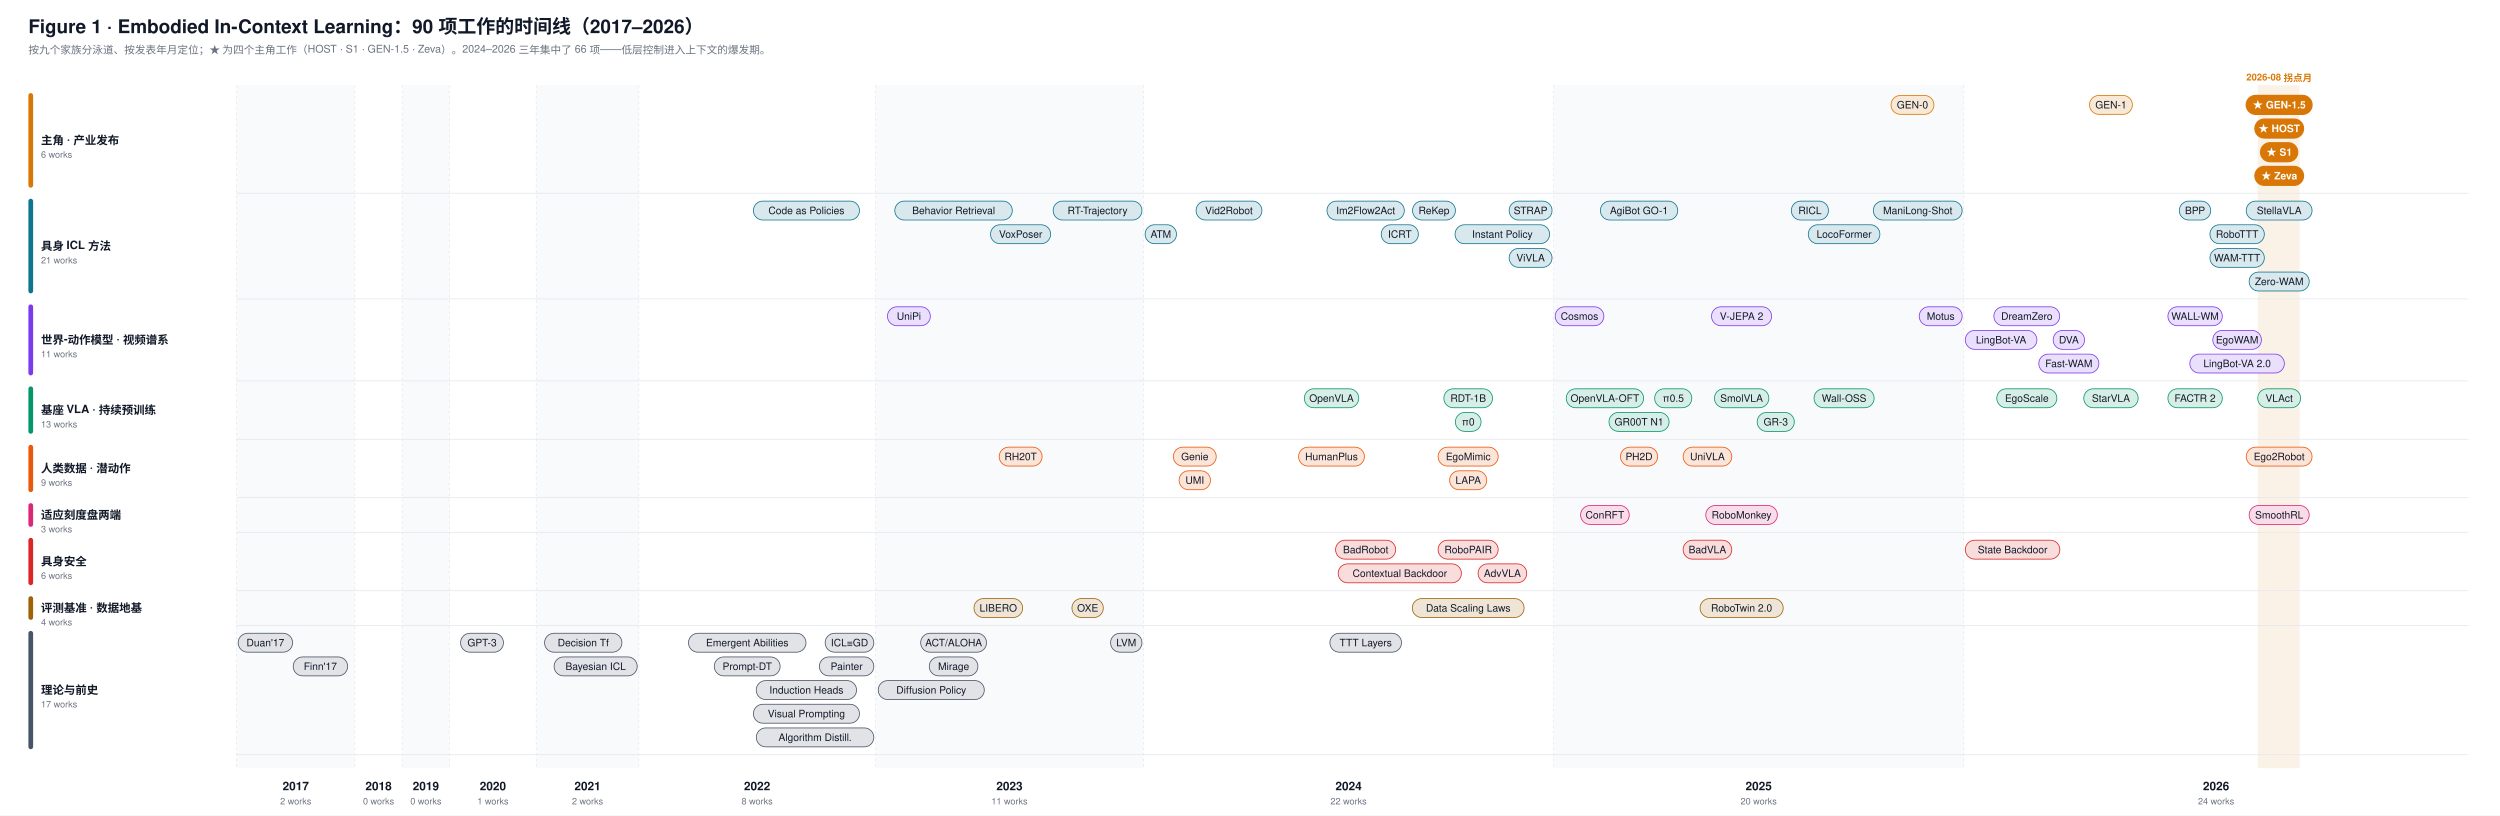
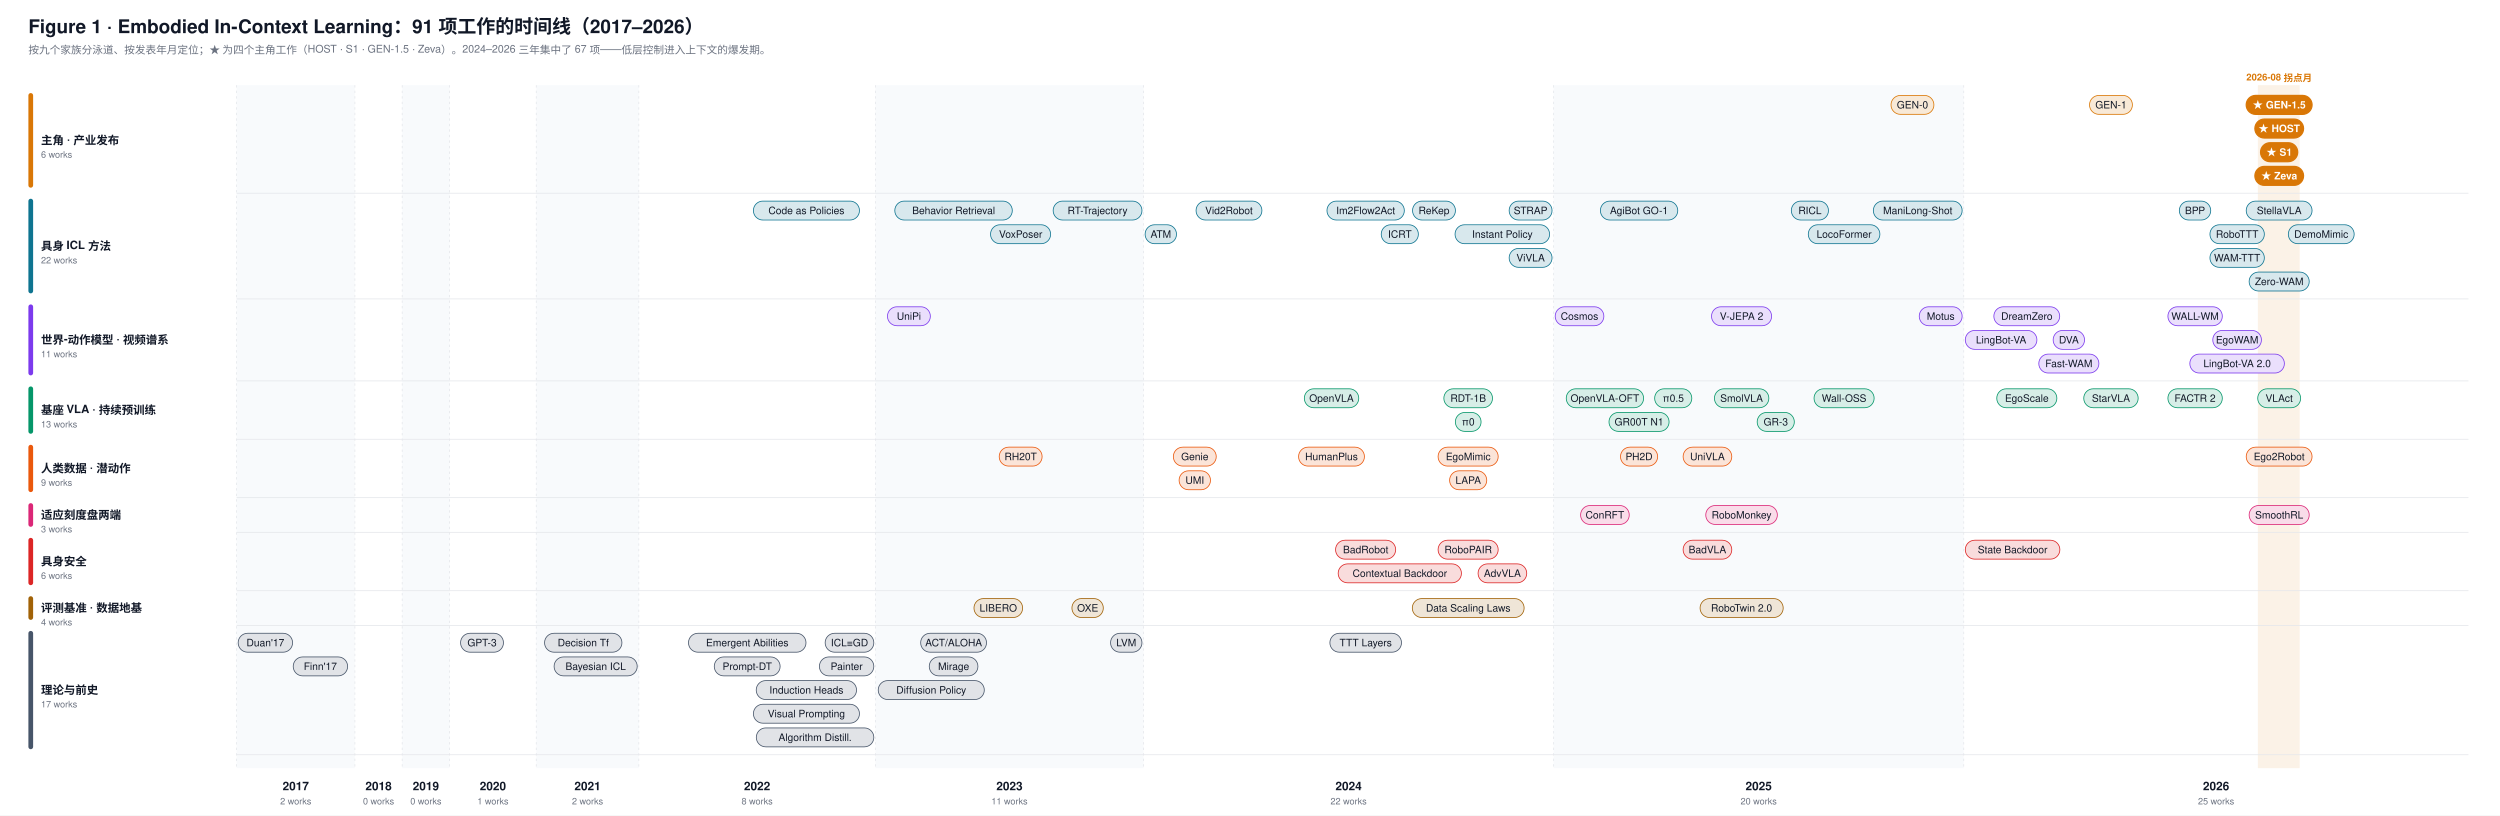
<svg xmlns="http://www.w3.org/2000/svg" width="3170" height="1034" viewBox="0 0 3170 1034" font-family="-apple-system,Helvetica,Arial,'PingFang SC','Noto Sans CJK SC',sans-serif">
  <rect width="3170" height="1034" fill="#ffffff" />
-   <text x="36" y="42" font-size="24" font-weight="700" fill="#111827">Figure 1 · Embodied In-Context Learning：90 项工作的时间线（2017–2026）</text>
-   <text x="36" y="68" font-size="13.5" fill="#6b7280">按九个家族分泳道、按发表年月定位；★ 为四个主角工作（HOST · S1 · GEN-1.5 · Zeva）。2024–2026 三年集中了 66 项——低层控制进入上下文的爆发期。</text>
+   <text x="36" y="42" font-size="24" font-weight="700" fill="#111827">Figure 1 · Embodied In-Context Learning：91 项工作的时间线（2017–2026）</text>
+   <text x="36" y="68" font-size="13.5" fill="#6b7280">按九个家族分泳道、按发表年月定位；★ 为四个主角工作（HOST · S1 · GEN-1.5 · Zeva）。2024–2026 三年集中了 67 项——低层控制进入上下文的爆发期。</text>
  <rect x="300" y="108" width="150" height="866" fill="#f8fafc" />
  <line x1="300" y1="108" x2="300" y2="976" stroke="#e5e7eb" stroke-dasharray="3 4" />
  <text x="375" y="1002" font-size="15" font-weight="700" text-anchor="middle" fill="#111827">2017</text>
  <text x="375" y="1020" font-size="11.5" text-anchor="middle" fill="#6b7280">2 works</text>
  <line x1="450" y1="108" x2="450" y2="976" stroke="#e5e7eb" stroke-dasharray="3 4" />
  <text x="480" y="1002" font-size="15" font-weight="700" text-anchor="middle" fill="#111827">2018</text>
  <text x="480" y="1020" font-size="11.5" text-anchor="middle" fill="#6b7280">0 works</text>
  <rect x="510" y="108" width="60" height="866" fill="#f8fafc" />
  <line x1="510" y1="108" x2="510" y2="976" stroke="#e5e7eb" stroke-dasharray="3 4" />
  <text x="540" y="1002" font-size="15" font-weight="700" text-anchor="middle" fill="#111827">2019</text>
  <text x="540" y="1020" font-size="11.5" text-anchor="middle" fill="#6b7280">0 works</text>
  <line x1="570" y1="108" x2="570" y2="976" stroke="#e5e7eb" stroke-dasharray="3 4" />
  <text x="625" y="1002" font-size="15" font-weight="700" text-anchor="middle" fill="#111827">2020</text>
  <text x="625" y="1020" font-size="11.5" text-anchor="middle" fill="#6b7280">1 works</text>
  <rect x="680" y="108" width="130" height="866" fill="#f8fafc" />
  <line x1="680" y1="108" x2="680" y2="976" stroke="#e5e7eb" stroke-dasharray="3 4" />
  <text x="745" y="1002" font-size="15" font-weight="700" text-anchor="middle" fill="#111827">2021</text>
  <text x="745" y="1020" font-size="11.5" text-anchor="middle" fill="#6b7280">2 works</text>
  <line x1="810" y1="108" x2="810" y2="976" stroke="#e5e7eb" stroke-dasharray="3 4" />
  <text x="960" y="1002" font-size="15" font-weight="700" text-anchor="middle" fill="#111827">2022</text>
  <text x="960" y="1020" font-size="11.5" text-anchor="middle" fill="#6b7280">8 works</text>
  <rect x="1110" y="108" width="340" height="866" fill="#f8fafc" />
  <line x1="1110" y1="108" x2="1110" y2="976" stroke="#e5e7eb" stroke-dasharray="3 4" />
  <text x="1280" y="1002" font-size="15" font-weight="700" text-anchor="middle" fill="#111827">2023</text>
  <text x="1280" y="1020" font-size="11.5" text-anchor="middle" fill="#6b7280">11 works</text>
  <line x1="1450" y1="108" x2="1450" y2="976" stroke="#e5e7eb" stroke-dasharray="3 4" />
  <text x="1710" y="1002" font-size="15" font-weight="700" text-anchor="middle" fill="#111827">2024</text>
  <text x="1710" y="1020" font-size="11.5" text-anchor="middle" fill="#6b7280">22 works</text>
  <rect x="1970" y="108" width="520" height="866" fill="#f8fafc" />
  <line x1="1970" y1="108" x2="1970" y2="976" stroke="#e5e7eb" stroke-dasharray="3 4" />
  <text x="2230" y="1002" font-size="15" font-weight="700" text-anchor="middle" fill="#111827">2025</text>
  <text x="2230" y="1020" font-size="11.5" text-anchor="middle" fill="#6b7280">20 works</text>
  <line x1="2490" y1="108" x2="2490" y2="976" stroke="#e5e7eb" stroke-dasharray="3 4" />
  <text x="2810" y="1002" font-size="15" font-weight="700" text-anchor="middle" fill="#111827">2026</text>
-   <text x="2810" y="1020" font-size="11.5" text-anchor="middle" fill="#6b7280">24 works</text>
+   <text x="2810" y="1020" font-size="11.5" text-anchor="middle" fill="#6b7280">25 works</text>
  <rect x="2863" y="108" width="53" height="866" fill="#d97706" opacity="0.1" />
  <text x="2890" y="102" font-size="12" font-weight="700" text-anchor="middle" fill="#d97706">2026-08 拐点月</text>
  <line x1="300" y1="245" x2="3130" y2="245" stroke="#e5e7eb" />
  <rect x="36" y="118" width="6" height="120" rx="3" fill="#d97706" />
  <text x="52" y="183.0" font-size="14.5" font-weight="700" fill="#111827">主角 · 产业发布</text>
  <text x="52" y="200.0" font-size="11.5" fill="#6b7280">6 works</text>
  <rect x="2397.8" y="121.0" width="54.4" height="24" rx="12" fill="#f8e9d7" stroke="#d97706" stroke-width="1" />
  <text x="2425.0" y="137.5" font-size="13" text-anchor="middle" fill="#111827">GEN-0</text>
  <rect x="2649.5" y="121.0" width="54.4" height="24" rx="12" fill="#f8e9d7" stroke="#d97706" stroke-width="1" />
  <text x="2676.7" y="137.5" font-size="13" text-anchor="middle" fill="#111827">GEN-1</text>
  <rect x="2848.2" y="121.0" width="83.5" height="24" rx="12" fill="#d97706" stroke="#d97706" stroke-width="1.6" />
  <text x="2890.0" y="137.5" font-size="13" text-anchor="middle" fill="#ffffff" font-weight="700">★ GEN-1.5</text>
  <rect x="2859.2" y="151.0" width="61.7" height="24" rx="12" fill="#d97706" stroke="#d97706" stroke-width="1.6" />
  <text x="2890.0" y="167.5" font-size="13" text-anchor="middle" fill="#ffffff" font-weight="700">★ HOST</text>
  <rect x="2866.4" y="181.0" width="47.1" height="24" rx="12" fill="#d97706" stroke="#d97706" stroke-width="1.6" />
  <text x="2890.0" y="197.5" font-size="13" text-anchor="middle" fill="#ffffff" font-weight="700">★ S1</text>
  <rect x="2859.2" y="211.0" width="61.7" height="24" rx="12" fill="#d97706" stroke="#d97706" stroke-width="1.6" />
  <text x="2890.0" y="227.5" font-size="13" text-anchor="middle" fill="#ffffff" font-weight="700">★ Zeva</text>
  <line x1="300" y1="379" x2="3130" y2="379" stroke="#e5e7eb" />
  <rect x="36" y="252" width="6" height="120" rx="3" fill="#0e7490" />
  <text x="52" y="317.0" font-size="14.5" font-weight="700" fill="#111827">具身 ICL 方法</text>
-   <text x="52" y="334.0" font-size="11.5" fill="#6b7280">21 works</text>
+   <text x="52" y="334.0" font-size="11.5" fill="#6b7280">22 works</text>
  <rect x="955.3" y="255.0" width="134.5" height="24" rx="12" fill="#d8e8ed" stroke="#0e7490" stroke-width="1" />
  <text x="1022.5" y="271.5" font-size="13" text-anchor="middle" fill="#111827">Code as Policies</text>
  <rect x="1134.6" y="255.0" width="149.0" height="24" rx="12" fill="#d8e8ed" stroke="#0e7490" stroke-width="1" />
  <text x="1209.2" y="271.5" font-size="13" text-anchor="middle" fill="#111827">Behavior Retrieval</text>
  <rect x="1256.0" y="285.0" width="76.2" height="24" rx="12" fill="#d8e8ed" stroke="#0e7490" stroke-width="1" />
  <text x="1294.2" y="301.5" font-size="13" text-anchor="middle" fill="#111827">VoxPoser</text>
  <rect x="1335.4" y="255.0" width="112.6" height="24" rx="12" fill="#d8e8ed" stroke="#0e7490" stroke-width="1" />
  <text x="1391.7" y="271.5" font-size="13" text-anchor="middle" fill="#111827">RT-Trajectory</text>
  <rect x="1452.0" y="285.0" width="39.8" height="24" rx="12" fill="#d8e8ed" stroke="#0e7490" stroke-width="1" />
  <text x="1471.9" y="301.5" font-size="13" text-anchor="middle" fill="#111827">ATM</text>
  <rect x="1516.6" y="255.0" width="83.5" height="24" rx="12" fill="#d8e8ed" stroke="#0e7490" stroke-width="1" />
  <text x="1558.3" y="271.5" font-size="13" text-anchor="middle" fill="#111827">Vid2Robot</text>
  <rect x="1682.6" y="255.0" width="98.1" height="24" rx="12" fill="#d8e8ed" stroke="#0e7490" stroke-width="1" />
  <text x="1731.7" y="271.5" font-size="13" text-anchor="middle" fill="#111827">Im2Flow2Act</text>
  <rect x="1751.4" y="285.0" width="47.1" height="24" rx="12" fill="#d8e8ed" stroke="#0e7490" stroke-width="1" />
  <text x="1775.0" y="301.5" font-size="13" text-anchor="middle" fill="#111827">ICRT</text>
  <rect x="1791.1" y="255.0" width="54.4" height="24" rx="12" fill="#d8e8ed" stroke="#0e7490" stroke-width="1" />
  <text x="1818.3" y="271.5" font-size="13" text-anchor="middle" fill="#111827">ReKep</text>
  <rect x="1845.0" y="285.0" width="119.9" height="24" rx="12" fill="#d8e8ed" stroke="#0e7490" stroke-width="1" />
  <text x="1905.0" y="301.5" font-size="13" text-anchor="middle" fill="#111827">Instant Policy</text>
  <rect x="1913.6" y="255.0" width="54.4" height="24" rx="12" fill="#d8e8ed" stroke="#0e7490" stroke-width="1" />
  <text x="1940.8" y="271.5" font-size="13" text-anchor="middle" fill="#111827">STRAP</text>
  <rect x="1913.6" y="315.0" width="54.4" height="24" rx="12" fill="#d8e8ed" stroke="#0e7490" stroke-width="1" />
  <text x="1940.8" y="331.5" font-size="13" text-anchor="middle" fill="#111827">ViVLA</text>
  <rect x="2029.3" y="255.0" width="98.1" height="24" rx="12" fill="#d8e8ed" stroke="#0e7490" stroke-width="1" />
  <text x="2078.3" y="271.5" font-size="13" text-anchor="middle" fill="#111827">AgiBot GO-1</text>
  <rect x="2271.4" y="255.0" width="47.1" height="24" rx="12" fill="#d8e8ed" stroke="#0e7490" stroke-width="1" />
  <text x="2295.0" y="271.5" font-size="13" text-anchor="middle" fill="#111827">RICL</text>
  <rect x="2292.9" y="285.0" width="90.8" height="24" rx="12" fill="#d8e8ed" stroke="#0e7490" stroke-width="1" />
  <text x="2338.3" y="301.5" font-size="13" text-anchor="middle" fill="#111827">LocoFormer</text>
  <rect x="2375.4" y="255.0" width="112.6" height="24" rx="12" fill="#d8e8ed" stroke="#0e7490" stroke-width="1" />
  <text x="2431.7" y="271.5" font-size="13" text-anchor="middle" fill="#111827">ManiLong-Shot</text>
  <rect x="2763.4" y="255.0" width="39.8" height="24" rx="12" fill="#d8e8ed" stroke="#0e7490" stroke-width="1" />
  <text x="2783.3" y="271.5" font-size="13" text-anchor="middle" fill="#111827">BPP</text>
  <rect x="2802.2" y="285.0" width="69.0" height="24" rx="12" fill="#d8e8ed" stroke="#0e7490" stroke-width="1" />
  <text x="2836.7" y="301.5" font-size="13" text-anchor="middle" fill="#111827">RoboTTT</text>
  <rect x="2802.2" y="315.0" width="69.0" height="24" rx="12" fill="#d8e8ed" stroke="#0e7490" stroke-width="1" />
  <text x="2836.7" y="331.5" font-size="13" text-anchor="middle" fill="#111827">WAM-TTT</text>
  <rect x="2848.2" y="255.0" width="83.5" height="24" rx="12" fill="#d8e8ed" stroke="#0e7490" stroke-width="1" />
  <text x="2890.0" y="271.5" font-size="13" text-anchor="middle" fill="#111827">StellaVLA</text>
  <rect x="2851.9" y="345.0" width="76.2" height="24" rx="12" fill="#d8e8ed" stroke="#0e7490" stroke-width="1" />
  <text x="2890.0" y="361.5" font-size="13" text-anchor="middle" fill="#111827">Zero-WAM</text>
+   <rect x="2901.6" y="285.0" width="83.5" height="24" rx="12" fill="#d8e8ed" stroke="#0e7490" stroke-width="1" />
+   <text x="2943.3" y="301.5" font-size="13" text-anchor="middle" fill="#111827">DemoMimic</text>
  <line x1="300" y1="483" x2="3130" y2="483" stroke="#e5e7eb" />
  <rect x="36" y="386" width="6" height="90" rx="3" fill="#7c3aed" />
  <text x="52" y="436.0" font-size="14.5" font-weight="700" fill="#111827">世界-动作模型 · 视频谱系</text>
  <text x="52" y="453.0" font-size="11.5" fill="#6b7280">11 works</text>
  <rect x="1125.3" y="389.0" width="54.4" height="24" rx="12" fill="#eadffc" stroke="#7c3aed" stroke-width="1" />
  <text x="1152.5" y="405.5" font-size="13" text-anchor="middle" fill="#111827">UniPi</text>
  <rect x="1972.0" y="389.0" width="61.7" height="24" rx="12" fill="#eadffc" stroke="#7c3aed" stroke-width="1" />
  <text x="2002.8" y="405.5" font-size="13" text-anchor="middle" fill="#111827">Cosmos</text>
  <rect x="2170.2" y="389.0" width="76.2" height="24" rx="12" fill="#eadffc" stroke="#7c3aed" stroke-width="1" />
  <text x="2208.3" y="405.5" font-size="13" text-anchor="middle" fill="#111827">V-JEPA 2</text>
  <rect x="2433.6" y="389.0" width="54.4" height="24" rx="12" fill="#eadffc" stroke="#7c3aed" stroke-width="1" />
  <text x="2460.8" y="405.5" font-size="13" text-anchor="middle" fill="#111827">Motus</text>
  <rect x="2492.0" y="419.0" width="90.8" height="24" rx="12" fill="#eadffc" stroke="#7c3aed" stroke-width="1" />
  <text x="2537.4" y="435.5" font-size="13" text-anchor="middle" fill="#111827">LingBot-VA</text>
  <rect x="2528.2" y="389.0" width="83.5" height="24" rx="12" fill="#eadffc" stroke="#7c3aed" stroke-width="1" />
  <text x="2570.0" y="405.5" font-size="13" text-anchor="middle" fill="#111827">DreamZero</text>
  <rect x="2603.4" y="419.0" width="39.8" height="24" rx="12" fill="#eadffc" stroke="#7c3aed" stroke-width="1" />
  <text x="2623.3" y="435.5" font-size="13" text-anchor="middle" fill="#111827">DVA</text>
  <rect x="2585.2" y="449.0" width="76.2" height="24" rx="12" fill="#eadffc" stroke="#7c3aed" stroke-width="1" />
  <text x="2623.3" y="465.5" font-size="13" text-anchor="middle" fill="#111827">Fast-WAM</text>
  <rect x="2748.9" y="389.0" width="69.0" height="24" rx="12" fill="#eadffc" stroke="#7c3aed" stroke-width="1" />
  <text x="2783.3" y="405.5" font-size="13" text-anchor="middle" fill="#111827">WALL-WM</text>
  <rect x="2805.8" y="419.0" width="61.7" height="24" rx="12" fill="#eadffc" stroke="#7c3aed" stroke-width="1" />
  <text x="2836.7" y="435.5" font-size="13" text-anchor="middle" fill="#111827">EgoWAM</text>
  <rect x="2776.7" y="449.0" width="119.9" height="24" rx="12" fill="#eadffc" stroke="#7c3aed" stroke-width="1" />
  <text x="2836.7" y="465.5" font-size="13" text-anchor="middle" fill="#111827">LingBot-VA 2.0</text>
  <line x1="300" y1="557" x2="3130" y2="557" stroke="#e5e7eb" />
  <rect x="36" y="490" width="6" height="60" rx="3" fill="#059669" />
  <text x="52" y="525.0" font-size="14.5" font-weight="700" fill="#111827">基座 VLA · 持续预训练</text>
  <text x="52" y="542.0" font-size="11.5" fill="#6b7280">13 works</text>
  <rect x="1653.9" y="493.0" width="69.0" height="24" rx="12" fill="#d7eee7" stroke="#059669" stroke-width="1" />
  <text x="1688.3" y="509.5" font-size="13" text-anchor="middle" fill="#111827">OpenVLA</text>
  <rect x="1830.8" y="493.0" width="61.7" height="24" rx="12" fill="#d7eee7" stroke="#059669" stroke-width="1" />
  <text x="1861.7" y="509.5" font-size="13" text-anchor="middle" fill="#111827">RDT-1B</text>
  <rect x="1845.4" y="523.0" width="32.6" height="24" rx="12" fill="#d7eee7" stroke="#059669" stroke-width="1" />
  <text x="1861.7" y="539.5" font-size="13" text-anchor="middle" fill="#111827">π0</text>
  <rect x="1986.0" y="493.0" width="98.1" height="24" rx="12" fill="#d7eee7" stroke="#059669" stroke-width="1" />
  <text x="2035.0" y="509.5" font-size="13" text-anchor="middle" fill="#111827">OpenVLA-OFT</text>
  <rect x="2040.2" y="523.0" width="76.2" height="24" rx="12" fill="#d7eee7" stroke="#059669" stroke-width="1" />
  <text x="2078.3" y="539.5" font-size="13" text-anchor="middle" fill="#111827">GR00T N1</text>
  <rect x="2098.1" y="493.0" width="47.1" height="24" rx="12" fill="#d7eee7" stroke="#059669" stroke-width="1" />
  <text x="2121.7" y="509.5" font-size="13" text-anchor="middle" fill="#111827">π0.5</text>
  <rect x="2173.9" y="493.0" width="69.0" height="24" rx="12" fill="#d7eee7" stroke="#059669" stroke-width="1" />
  <text x="2208.3" y="509.5" font-size="13" text-anchor="middle" fill="#111827">SmolVLA</text>
  <rect x="2228.1" y="523.0" width="47.1" height="24" rx="12" fill="#d7eee7" stroke="#059669" stroke-width="1" />
  <text x="2251.7" y="539.5" font-size="13" text-anchor="middle" fill="#111827">GR-3</text>
  <rect x="2300.2" y="493.0" width="76.2" height="24" rx="12" fill="#d7eee7" stroke="#059669" stroke-width="1" />
  <text x="2338.3" y="509.5" font-size="13" text-anchor="middle" fill="#111827">Wall-OSS</text>
  <rect x="2531.9" y="493.0" width="76.2" height="24" rx="12" fill="#d7eee7" stroke="#059669" stroke-width="1" />
  <text x="2570.0" y="509.5" font-size="13" text-anchor="middle" fill="#111827">EgoScale</text>
  <rect x="2642.2" y="493.0" width="69.0" height="24" rx="12" fill="#d7eee7" stroke="#059669" stroke-width="1" />
  <text x="2676.7" y="509.5" font-size="13" text-anchor="middle" fill="#111827">StarVLA</text>
  <rect x="2748.9" y="493.0" width="69.0" height="24" rx="12" fill="#d7eee7" stroke="#059669" stroke-width="1" />
  <text x="2783.3" y="509.5" font-size="13" text-anchor="middle" fill="#111827">FACTR 2</text>
  <rect x="2862.8" y="493.0" width="54.4" height="24" rx="12" fill="#d7eee7" stroke="#059669" stroke-width="1" />
  <text x="2890.0" y="509.5" font-size="13" text-anchor="middle" fill="#111827">VLAct</text>
  <line x1="300" y1="631" x2="3130" y2="631" stroke="#e5e7eb" />
  <rect x="36" y="564" width="6" height="60" rx="3" fill="#ea580c" />
  <text x="52" y="599.0" font-size="14.5" font-weight="700" fill="#111827">人类数据 · 潜动作</text>
  <text x="52" y="616.0" font-size="11.5" fill="#6b7280">9 works</text>
  <rect x="1267.0" y="567.0" width="54.4" height="24" rx="12" fill="#fbe4d8" stroke="#ea580c" stroke-width="1" />
  <text x="1294.2" y="583.5" font-size="13" text-anchor="middle" fill="#111827">RH20T</text>
  <rect x="1487.8" y="567.0" width="54.4" height="24" rx="12" fill="#fbe4d8" stroke="#ea580c" stroke-width="1" />
  <text x="1515.0" y="583.5" font-size="13" text-anchor="middle" fill="#111827">Genie</text>
  <rect x="1495.1" y="597.0" width="39.8" height="24" rx="12" fill="#fbe4d8" stroke="#ea580c" stroke-width="1" />
  <text x="1515.0" y="613.5" font-size="13" text-anchor="middle" fill="#111827">UMI</text>
  <rect x="1646.6" y="567.0" width="83.5" height="24" rx="12" fill="#fbe4d8" stroke="#ea580c" stroke-width="1" />
  <text x="1688.3" y="583.5" font-size="13" text-anchor="middle" fill="#111827">HumanPlus</text>
  <rect x="1823.5" y="567.0" width="76.2" height="24" rx="12" fill="#fbe4d8" stroke="#ea580c" stroke-width="1" />
  <text x="1861.7" y="583.5" font-size="13" text-anchor="middle" fill="#111827">EgoMimic</text>
  <rect x="1838.1" y="597.0" width="47.1" height="24" rx="12" fill="#fbe4d8" stroke="#ea580c" stroke-width="1" />
  <text x="1861.7" y="613.5" font-size="13" text-anchor="middle" fill="#111827">LAPA</text>
  <rect x="2054.8" y="567.0" width="47.1" height="24" rx="12" fill="#fbe4d8" stroke="#ea580c" stroke-width="1" />
  <text x="2078.3" y="583.5" font-size="13" text-anchor="middle" fill="#111827">PH2D</text>
  <rect x="2134.2" y="567.0" width="61.7" height="24" rx="12" fill="#fbe4d8" stroke="#ea580c" stroke-width="1" />
  <text x="2165.0" y="583.5" font-size="13" text-anchor="middle" fill="#111827">UniVLA</text>
  <rect x="2848.2" y="567.0" width="83.5" height="24" rx="12" fill="#fbe4d8" stroke="#ea580c" stroke-width="1" />
  <text x="2890.0" y="583.5" font-size="13" text-anchor="middle" fill="#111827">Ego2Robot</text>
  <line x1="300" y1="675" x2="3130" y2="675" stroke="#e5e7eb" />
  <rect x="36" y="638" width="6" height="30" rx="3" fill="#db2777" />
  <text x="52" y="658.0" font-size="14.5" font-weight="700" fill="#111827">适应刻度盘两端</text>
  <text x="52" y="675.0" font-size="11.5" fill="#6b7280">3 works</text>
  <rect x="2004.2" y="641.0" width="61.7" height="24" rx="12" fill="#f9dce9" stroke="#db2777" stroke-width="1" />
  <text x="2035.0" y="657.5" font-size="13" text-anchor="middle" fill="#111827">ConRFT</text>
  <rect x="2162.9" y="641.0" width="90.8" height="24" rx="12" fill="#f9dce9" stroke="#db2777" stroke-width="1" />
  <text x="2208.3" y="657.5" font-size="13" text-anchor="middle" fill="#111827">RoboMonkey</text>
  <rect x="2851.9" y="641.0" width="76.2" height="24" rx="12" fill="#f9dce9" stroke="#db2777" stroke-width="1" />
  <text x="2890.0" y="657.5" font-size="13" text-anchor="middle" fill="#111827">SmoothRL</text>
  <line x1="300" y1="749" x2="3130" y2="749" stroke="#e5e7eb" />
  <rect x="36" y="682" width="6" height="60" rx="3" fill="#dc2626" />
  <text x="52" y="717.0" font-size="14.5" font-weight="700" fill="#111827">具身安全</text>
  <text x="52" y="734.0" font-size="11.5" fill="#6b7280">6 works</text>
  <rect x="1693.5" y="685.0" width="76.2" height="24" rx="12" fill="#f9dcdc" stroke="#dc2626" stroke-width="1" />
  <text x="1731.7" y="701.5" font-size="13" text-anchor="middle" fill="#111827">BadRobot</text>
  <rect x="1696.8" y="715.0" width="156.3" height="24" rx="12" fill="#f9dcdc" stroke="#dc2626" stroke-width="1" />
  <text x="1775.0" y="731.5" font-size="13" text-anchor="middle" fill="#111827">Contextual Backdoor</text>
  <rect x="1823.5" y="685.0" width="76.2" height="24" rx="12" fill="#f9dcdc" stroke="#dc2626" stroke-width="1" />
  <text x="1861.7" y="701.5" font-size="13" text-anchor="middle" fill="#111827">RoboPAIR</text>
  <rect x="1874.2" y="715.0" width="61.7" height="24" rx="12" fill="#f9dcdc" stroke="#dc2626" stroke-width="1" />
  <text x="1905.0" y="731.5" font-size="13" text-anchor="middle" fill="#111827">AdvVLA</text>
  <rect x="2134.2" y="685.0" width="61.7" height="24" rx="12" fill="#f9dcdc" stroke="#dc2626" stroke-width="1" />
  <text x="2165.0" y="701.5" font-size="13" text-anchor="middle" fill="#111827">BadVLA</text>
  <rect x="2492.0" y="685.0" width="119.9" height="24" rx="12" fill="#f9dcdc" stroke="#dc2626" stroke-width="1" />
  <text x="2552.0" y="701.5" font-size="13" text-anchor="middle" fill="#111827">State Backdoor</text>
  <line x1="300" y1="793" x2="3130" y2="793" stroke="#e5e7eb" />
  <rect x="36" y="756" width="6" height="30" rx="3" fill="#a16207" />
  <text x="52" y="776.0" font-size="14.5" font-weight="700" fill="#111827">评测基准 · 数据地基</text>
  <text x="52" y="793.0" font-size="11.5" fill="#6b7280">4 works</text>
  <rect x="1235.0" y="759.0" width="61.7" height="24" rx="12" fill="#efe5d7" stroke="#a16207" stroke-width="1" />
  <text x="1265.8" y="775.5" font-size="13" text-anchor="middle" fill="#111827">LIBERO</text>
  <rect x="1359.2" y="759.0" width="39.8" height="24" rx="12" fill="#efe5d7" stroke="#a16207" stroke-width="1" />
  <text x="1379.2" y="775.5" font-size="13" text-anchor="middle" fill="#111827">OXE</text>
  <rect x="1790.8" y="759.0" width="141.8" height="24" rx="12" fill="#efe5d7" stroke="#a16207" stroke-width="1" />
  <text x="1861.7" y="775.5" font-size="13" text-anchor="middle" fill="#111827">Data Scaling Laws</text>
  <rect x="2155.7" y="759.0" width="105.4" height="24" rx="12" fill="#efe5d7" stroke="#a16207" stroke-width="1" />
  <text x="2208.3" y="775.5" font-size="13" text-anchor="middle" fill="#111827">RoboTwin 2.0</text>
  <line x1="300" y1="957" x2="3130" y2="957" stroke="#e5e7eb" />
  <rect x="36" y="800" width="6" height="150" rx="3" fill="#475569" />
  <text x="52" y="880.0" font-size="14.5" font-weight="700" fill="#111827">理论与前史</text>
  <text x="52" y="897.0" font-size="11.5" fill="#6b7280">17 works</text>
  <rect x="302.0" y="803.0" width="69.0" height="24" rx="12" fill="#e1e3e7" stroke="#475569" stroke-width="1" />
  <text x="336.5" y="819.5" font-size="13" text-anchor="middle" fill="#111827">Duan'17</text>
  <rect x="371.8" y="833.0" width="69.0" height="24" rx="12" fill="#e1e3e7" stroke="#475569" stroke-width="1" />
  <text x="406.2" y="849.5" font-size="13" text-anchor="middle" fill="#111827">Finn'17</text>
  <rect x="584.0" y="803.0" width="54.4" height="24" rx="12" fill="#e1e3e7" stroke="#475569" stroke-width="1" />
  <text x="611.2" y="819.5" font-size="13" text-anchor="middle" fill="#111827">GPT-3</text>
  <rect x="690.5" y="803.0" width="98.1" height="24" rx="12" fill="#e1e3e7" stroke="#475569" stroke-width="1" />
  <text x="739.6" y="819.5" font-size="13" text-anchor="middle" fill="#111827">Decision Tf</text>
  <rect x="702.6" y="833.0" width="105.4" height="24" rx="12" fill="#e1e3e7" stroke="#475569" stroke-width="1" />
  <text x="755.3" y="849.5" font-size="13" text-anchor="middle" fill="#111827">Bayesian ICL</text>
  <rect x="873.0" y="803.0" width="149.0" height="24" rx="12" fill="#e1e3e7" stroke="#475569" stroke-width="1" />
  <text x="947.5" y="819.5" font-size="13" text-anchor="middle" fill="#111827">Emergent Abilities</text>
  <rect x="905.7" y="833.0" width="83.5" height="24" rx="12" fill="#e1e3e7" stroke="#475569" stroke-width="1" />
  <text x="947.5" y="849.5" font-size="13" text-anchor="middle" fill="#111827">Prompt-DT</text>
  <rect x="958.9" y="863.0" width="127.2" height="24" rx="12" fill="#e1e3e7" stroke="#475569" stroke-width="1" />
  <text x="1022.5" y="879.5" font-size="13" text-anchor="middle" fill="#111827">Induction Heads</text>
  <rect x="955.3" y="893.0" width="134.5" height="24" rx="12" fill="#e1e3e7" stroke="#475569" stroke-width="1" />
  <text x="1022.5" y="909.5" font-size="13" text-anchor="middle" fill="#111827">Visual Prompting</text>
  <rect x="959.0" y="923.0" width="149.0" height="24" rx="12" fill="#e1e3e7" stroke="#475569" stroke-width="1" />
  <text x="1033.5" y="939.5" font-size="13" text-anchor="middle" fill="#111827">Algorithm Distill.</text>
  <rect x="1046.3" y="803.0" width="61.7" height="24" rx="12" fill="#e1e3e7" stroke="#475569" stroke-width="1" />
  <text x="1077.2" y="819.5" font-size="13" text-anchor="middle" fill="#111827">ICL≡GD</text>
  <rect x="1039.0" y="833.0" width="69.0" height="24" rx="12" fill="#e1e3e7" stroke="#475569" stroke-width="1" />
  <text x="1073.5" y="849.5" font-size="13" text-anchor="middle" fill="#111827">Painter</text>
  <rect x="1113.6" y="863.0" width="134.5" height="24" rx="12" fill="#e1e3e7" stroke="#475569" stroke-width="1" />
  <text x="1180.8" y="879.5" font-size="13" text-anchor="middle" fill="#111827">Diffusion Policy</text>
  <rect x="1167.4" y="803.0" width="83.5" height="24" rx="12" fill="#e1e3e7" stroke="#475569" stroke-width="1" />
  <text x="1209.2" y="819.5" font-size="13" text-anchor="middle" fill="#111827">ACT/ALOHA</text>
  <rect x="1178.3" y="833.0" width="61.7" height="24" rx="12" fill="#e1e3e7" stroke="#475569" stroke-width="1" />
  <text x="1209.2" y="849.5" font-size="13" text-anchor="middle" fill="#111827">Mirage</text>
  <rect x="1408.2" y="803.0" width="39.8" height="24" rx="12" fill="#e1e3e7" stroke="#475569" stroke-width="1" />
  <text x="1428.1" y="819.5" font-size="13" text-anchor="middle" fill="#111827">LVM</text>
  <rect x="1686.3" y="803.0" width="90.8" height="24" rx="12" fill="#e1e3e7" stroke="#475569" stroke-width="1" />
  <text x="1731.7" y="819.5" font-size="13" text-anchor="middle" fill="#111827">TTT Layers</text>
</svg>
